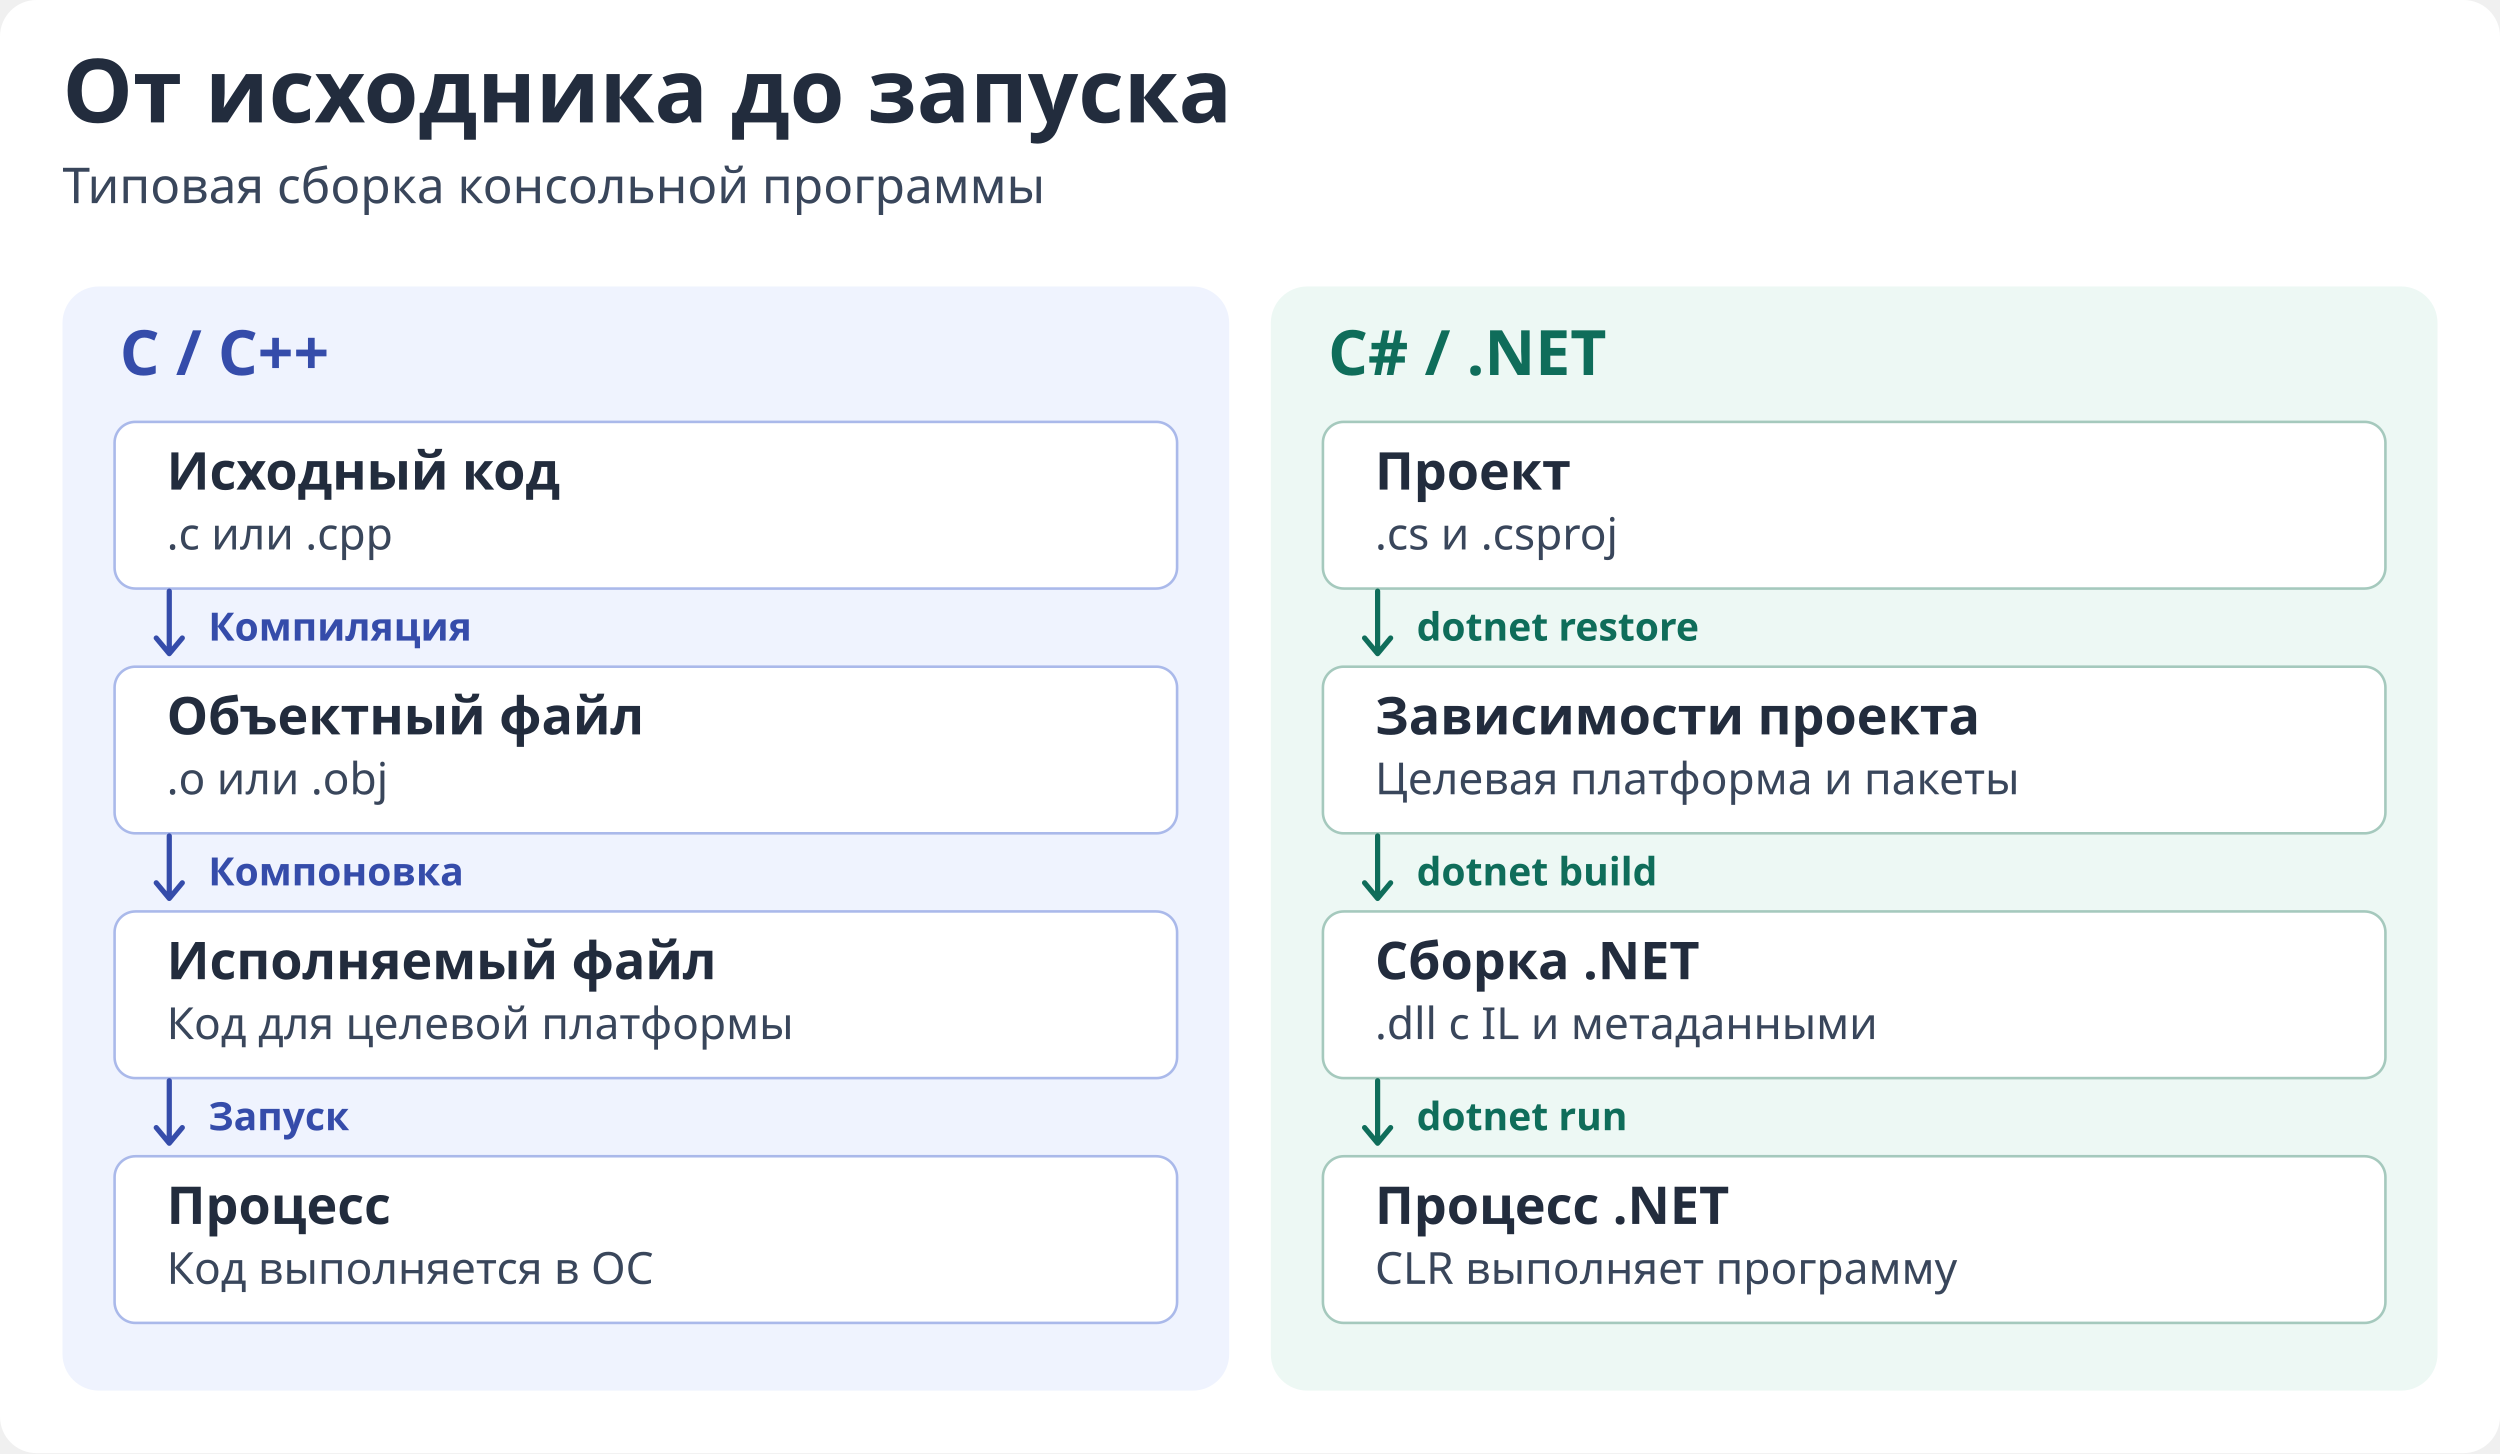
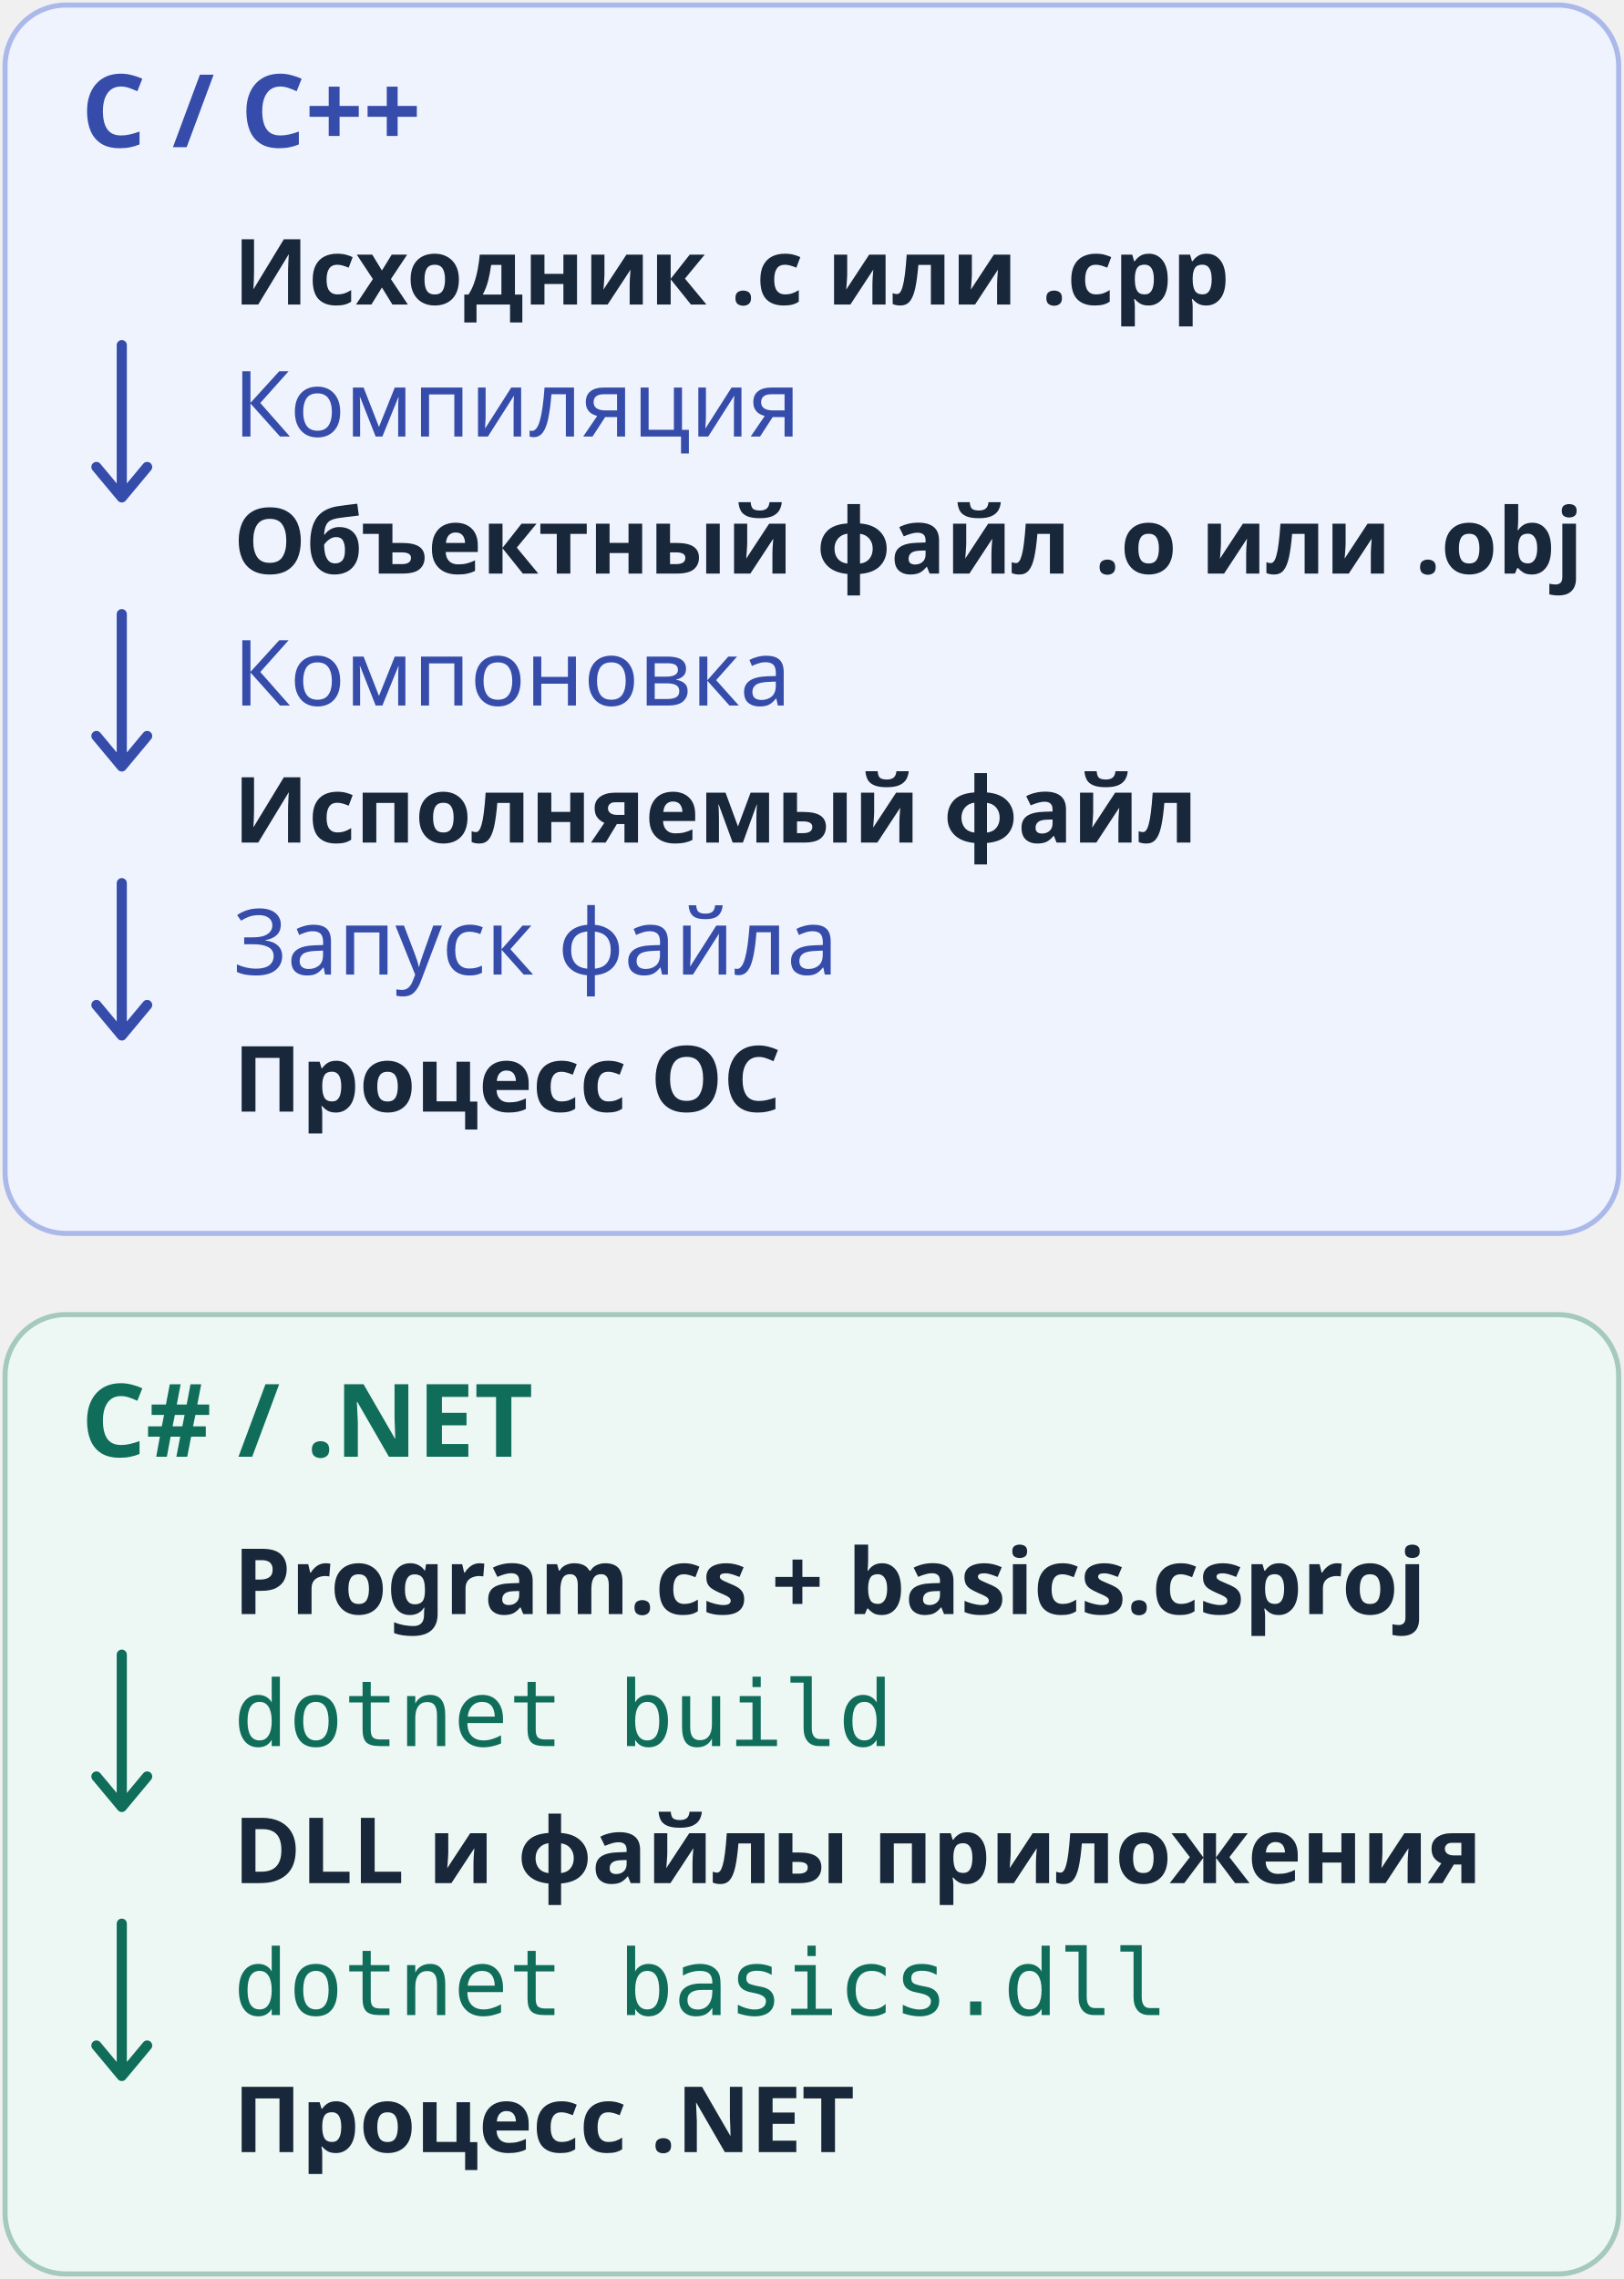
- <svg xmlns="http://www.w3.org/2000/svg" width="960" height="558" viewBox="0 0 960 558" role="img" aria-labelledby="title desc">
-   <rect width="960" height="558" rx="14" fill="#fff" />
-   <g font-family="system-ui, sans-serif" fill="#222c3d">
-     <text x="24" y="47" font-size="34" font-weight="700">От исходника до запуска</text>
-     <text x="24" y="78" font-size="19" fill="#39465b">Типовая сборка консольной программы</text>
-     <g transform="translate(24 110)">
-       <rect width="448" height="424" rx="14" fill="#eff3fe" />
-       <text x="22" y="34" font-size="24" font-weight="700" fill="#354caa">C / C++</text>
-       <rect x="20" y="52" width="408" height="64" rx="8" fill="#fff" stroke="#aab9ea" />
-       <text x="40" y="78" font-size="20" font-weight="600">Исходный код</text>
-       <text x="40" y="101" font-size="17" fill="#39465b">.c или .cpp</text>
-       <path d="M41 117v24m-5-6 5 6 5-6" fill="none" stroke="#354caa" stroke-width="2" stroke-linejoin="round" stroke-linecap="round" />
-       <text x="56" y="136" font-size="15" font-weight="600" fill="#354caa">Компиляция</text>
-       <rect x="20" y="146" width="408" height="64" rx="8" fill="#fff" stroke="#aab9ea" />
-       <text x="40" y="172" font-size="20" font-weight="600">Объектный файл</text>
-       <text x="40" y="195" font-size="17" fill="#39465b">.o или .obj</text>
-       <path d="M41 211v24m-5-6 5 6 5-6" fill="none" stroke="#354caa" stroke-width="2" stroke-linejoin="round" stroke-linecap="round" />
-       <text x="56" y="230" font-size="15" font-weight="600" fill="#354caa">Компоновка</text>
-       <rect x="20" y="240" width="408" height="64" rx="8" fill="#fff" stroke="#aab9ea" />
-       <text x="40" y="266" font-size="20" font-weight="600">Исполняемый файл</text>
-       <text x="40" y="289" font-size="17" fill="#39465b">Код для целевой платформы</text>
-       <path d="M41 305v24m-5-6 5 6 5-6" fill="none" stroke="#354caa" stroke-width="2" stroke-linejoin="round" stroke-linecap="round" />
-       <text x="56" y="324" font-size="15" font-weight="600" fill="#354caa">Запуск</text>
-       <rect x="20" y="334" width="408" height="64" rx="8" fill="#fff" stroke="#aab9ea" />
-       <text x="40" y="360" font-size="20" font-weight="600">Процесс</text>
-       <text x="40" y="383" font-size="17" fill="#39465b">Код выполняется в ОС</text>
+ <svg xmlns="http://www.w3.org/2000/svg" width="320" height="449" viewBox="0 0 320 449" role="img" aria-labelledby="title desc">
+   <g font-family="system-ui, sans-serif" font-size="18" fill="#18273a">
+     <rect x="1" y="1" width="318" height="242" rx="12" fill="#eff3fe" stroke="#aab9ea" />
+     <text x="16" y="29" font-size="20" font-weight="700" fill="#354caa">C / C++</text>
+     <g font-weight="600">
+       <text x="46" y="60">Исходник .c или .cpp</text>
+       <text x="46" y="113">Объектный файл .o или .obj</text>
+       <text x="46" y="166">Исполняемый файл</text>
+       <text x="46" y="219">Процесс ОС</text>
    </g>
-     <g transform="translate(488 110)">
-       <rect width="448" height="424" rx="14" fill="#edf8f4" />
-       <text x="22" y="34" font-size="24" font-weight="700" fill="#0f6d5a">C# / .NET</text>
-       <rect x="20" y="52" width="408" height="64" rx="8" fill="#fff" stroke="#a5c9bd" />
-       <text x="40" y="78" font-size="20" font-weight="600">Проект</text>
-       <text x="40" y="101" font-size="17" fill="#39465b">.cs и .csproj</text>
-       <path d="M41 117v24m-5-6 5 6 5-6" fill="none" stroke="#0f6d5a" stroke-width="2" stroke-linejoin="round" stroke-linecap="round" />
-       <text x="56" y="136" font-size="15" font-weight="600" fill="#0f6d5a">dotnet restore</text>
-       <rect x="20" y="146" width="408" height="64" rx="8" fill="#fff" stroke="#a5c9bd" />
-       <text x="40" y="172" font-size="20" font-weight="600">Зависимости проекта</text>
-       <text x="40" y="195" font-size="17" fill="#39465b">Целевая платформа и пакеты</text>
-       <path d="M41 211v24m-5-6 5 6 5-6" fill="none" stroke="#0f6d5a" stroke-width="2" stroke-linejoin="round" stroke-linecap="round" />
-       <text x="56" y="230" font-size="15" font-weight="600" fill="#0f6d5a">dotnet build</text>
-       <rect x="20" y="240" width="408" height="64" rx="8" fill="#fff" stroke="#a5c9bd" />
-       <text x="40" y="266" font-size="20" font-weight="600">Сборка .NET</text>
-       <text x="40" y="289" font-size="17" fill="#39465b">.dll с IL и метаданными</text>
-       <path d="M41 305v24m-5-6 5 6 5-6" fill="none" stroke="#0f6d5a" stroke-width="2" stroke-linejoin="round" stroke-linecap="round" />
-       <text x="56" y="324" font-size="15" font-weight="600" fill="#0f6d5a">dotnet run</text>
-       <rect x="20" y="334" width="408" height="64" rx="8" fill="#fff" stroke="#a5c9bd" />
-       <text x="40" y="360" font-size="20" font-weight="600">Процесс .NET</text>
-       <text x="40" y="383" font-size="17" fill="#39465b">CLR выполняет программу</text>
+     <path d="M24 68v30m-5-6 5 6 5-6 M24 121v30m-5-6 5 6 5-6 M24 174v30m-5-6 5 6 5-6" fill="none" stroke="#354caa" stroke-width="2" stroke-linecap="round" stroke-linejoin="round" />
+     <g fill="#354caa">
+       <text x="46" y="86">Компиляция</text>
+       <text x="46" y="139">Компоновка</text>
+       <text x="46" y="192">Запуск файла</text>
+     </g>
+     <g transform="translate(0 258)">
+       <rect x="1" y="1" width="318" height="189" rx="12" fill="#edf8f4" stroke="#a5c9bd" />
+       <text x="16" y="29" font-size="20" font-weight="700" fill="#0f6d5a">C# / .NET</text>
+       <g font-weight="600">
+         <text x="46" y="60">Program.cs + basics.csproj</text>
+         <text x="46" y="113">DLL и файлы приложения</text>
+         <text x="46" y="166">Процесс .NET</text>
+       </g>
+       <path d="M24 68v30m-5-6 5 6 5-6 M24 121v30m-5-6 5 6 5-6" fill="none" stroke="#0f6d5a" stroke-width="2" stroke-linecap="round" stroke-linejoin="round" />
+       <g fill="#0f6d5a" font-family="ui-monospace, monospace">
+         <text x="46" y="86">dotnet build</text>
+         <text x="46" y="139">dotnet basics.dll</text>
+       </g>
    </g>
  </g>
</svg>
